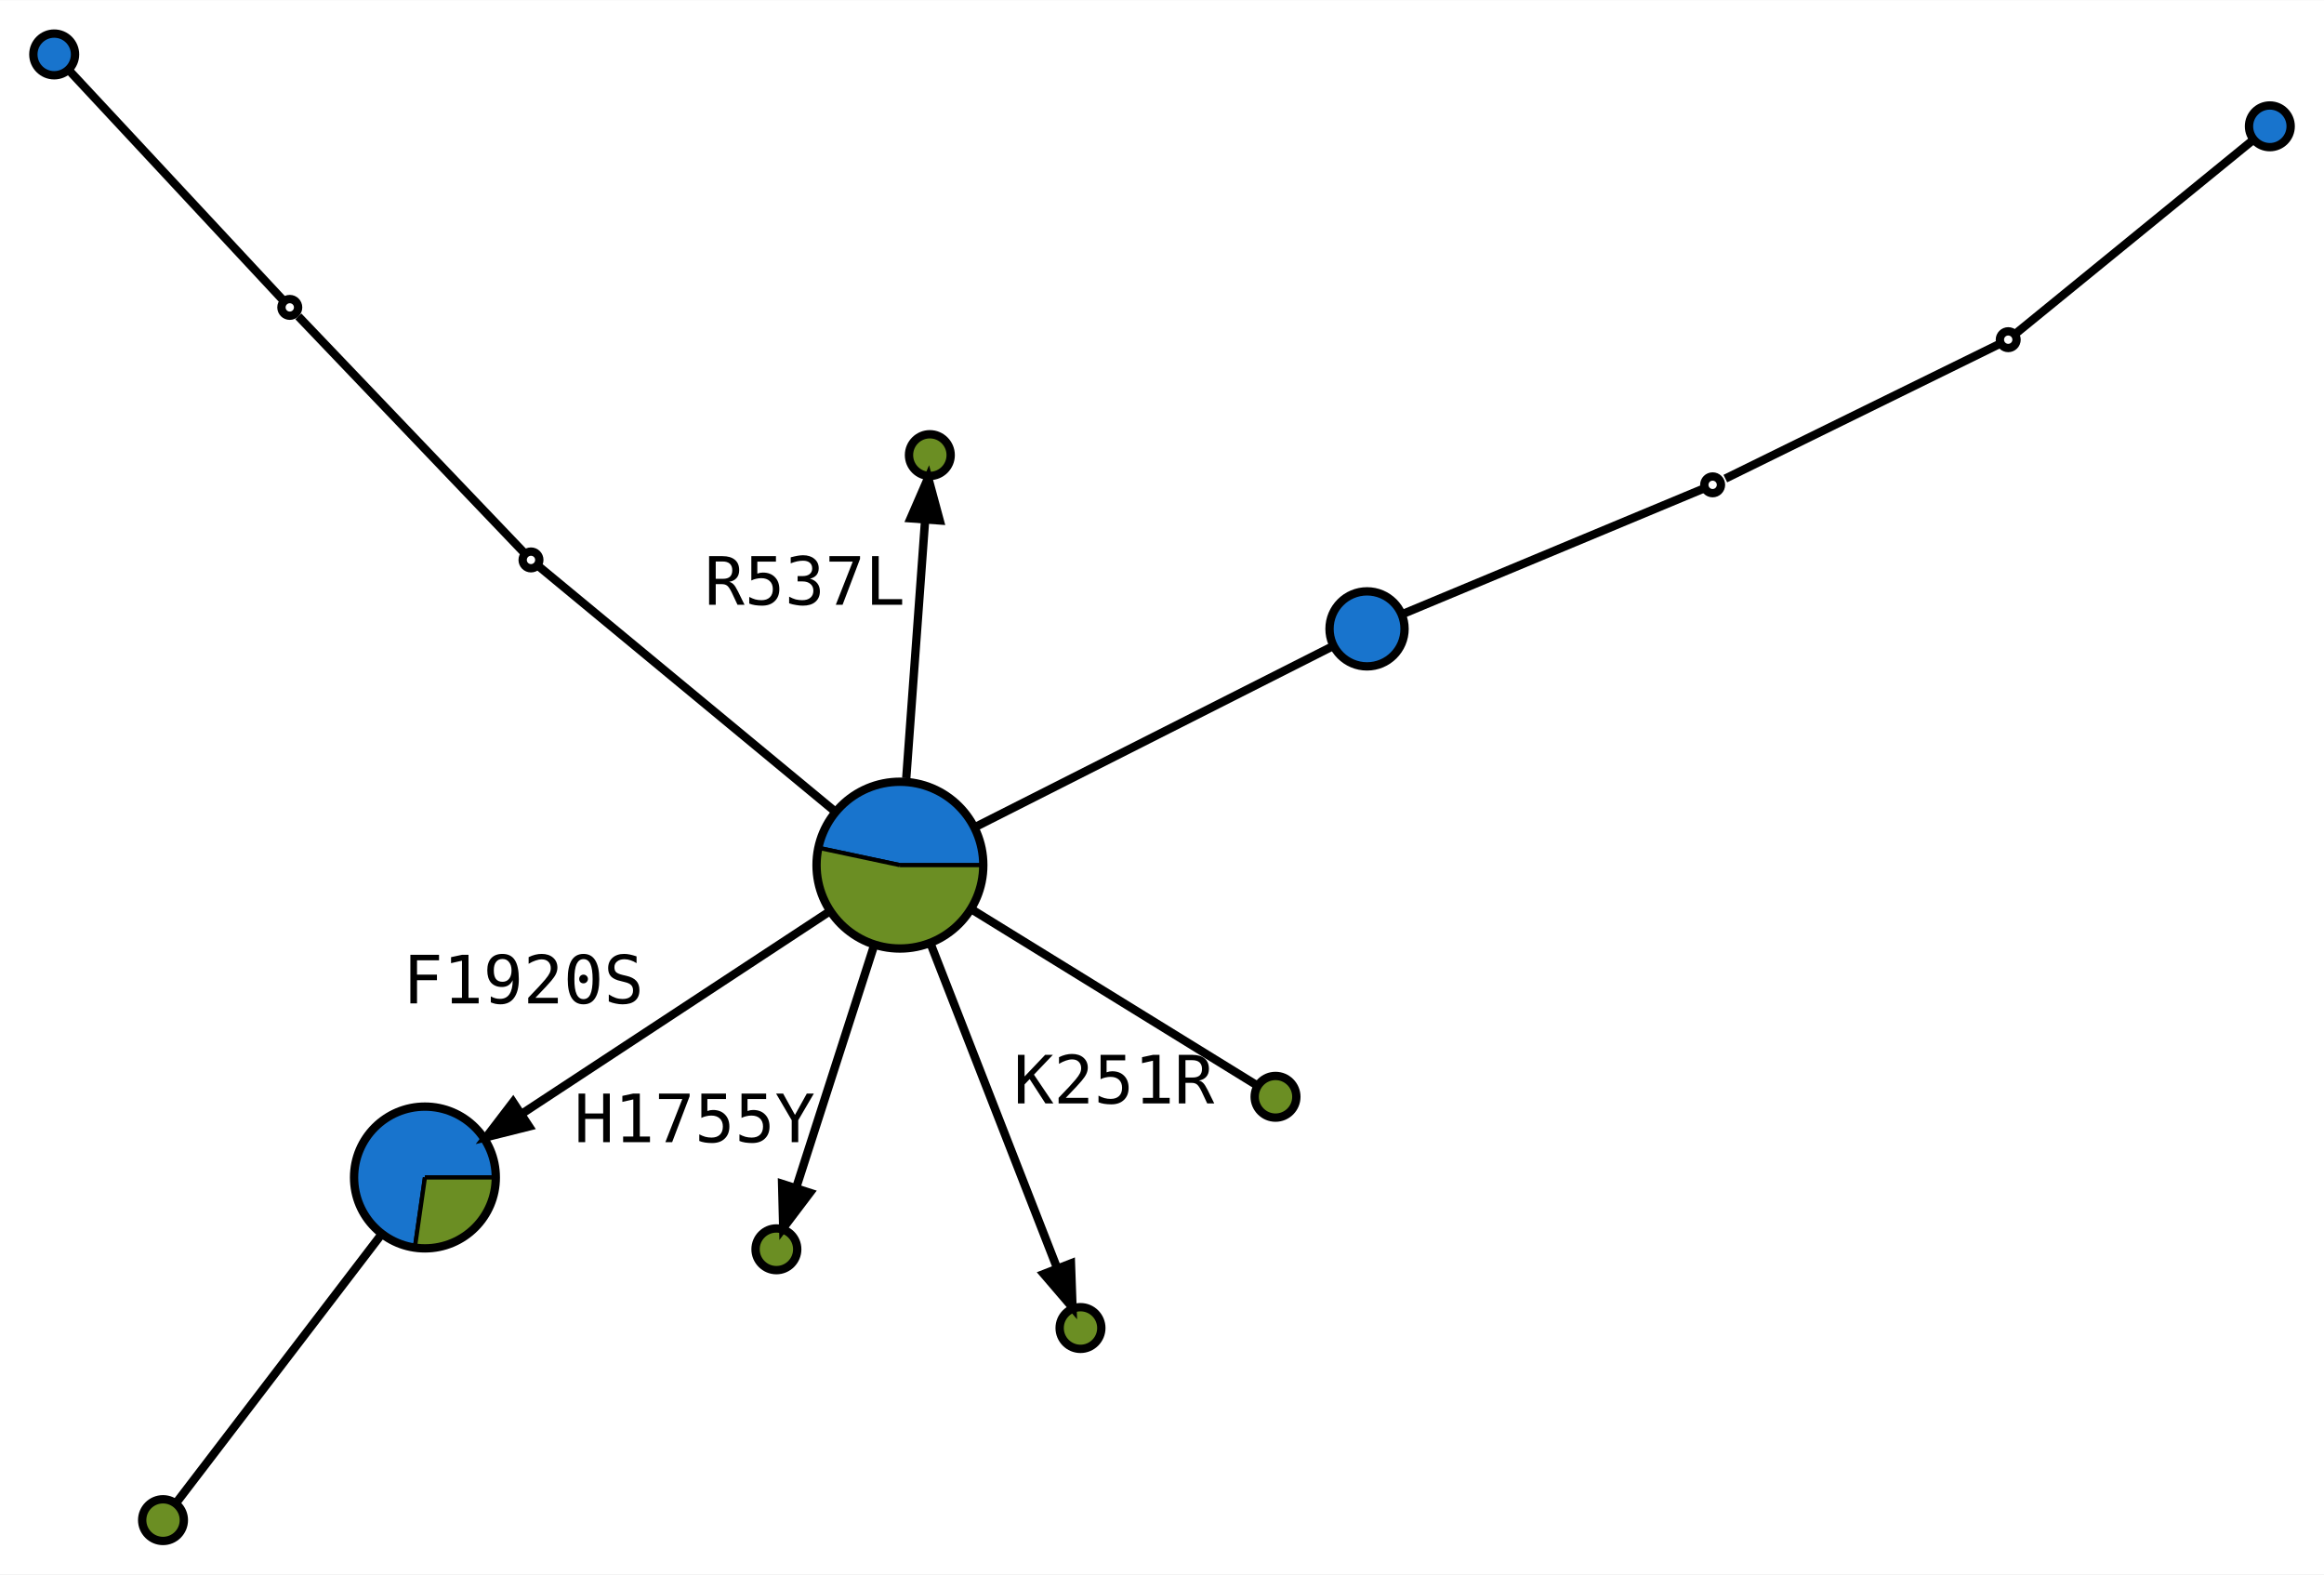
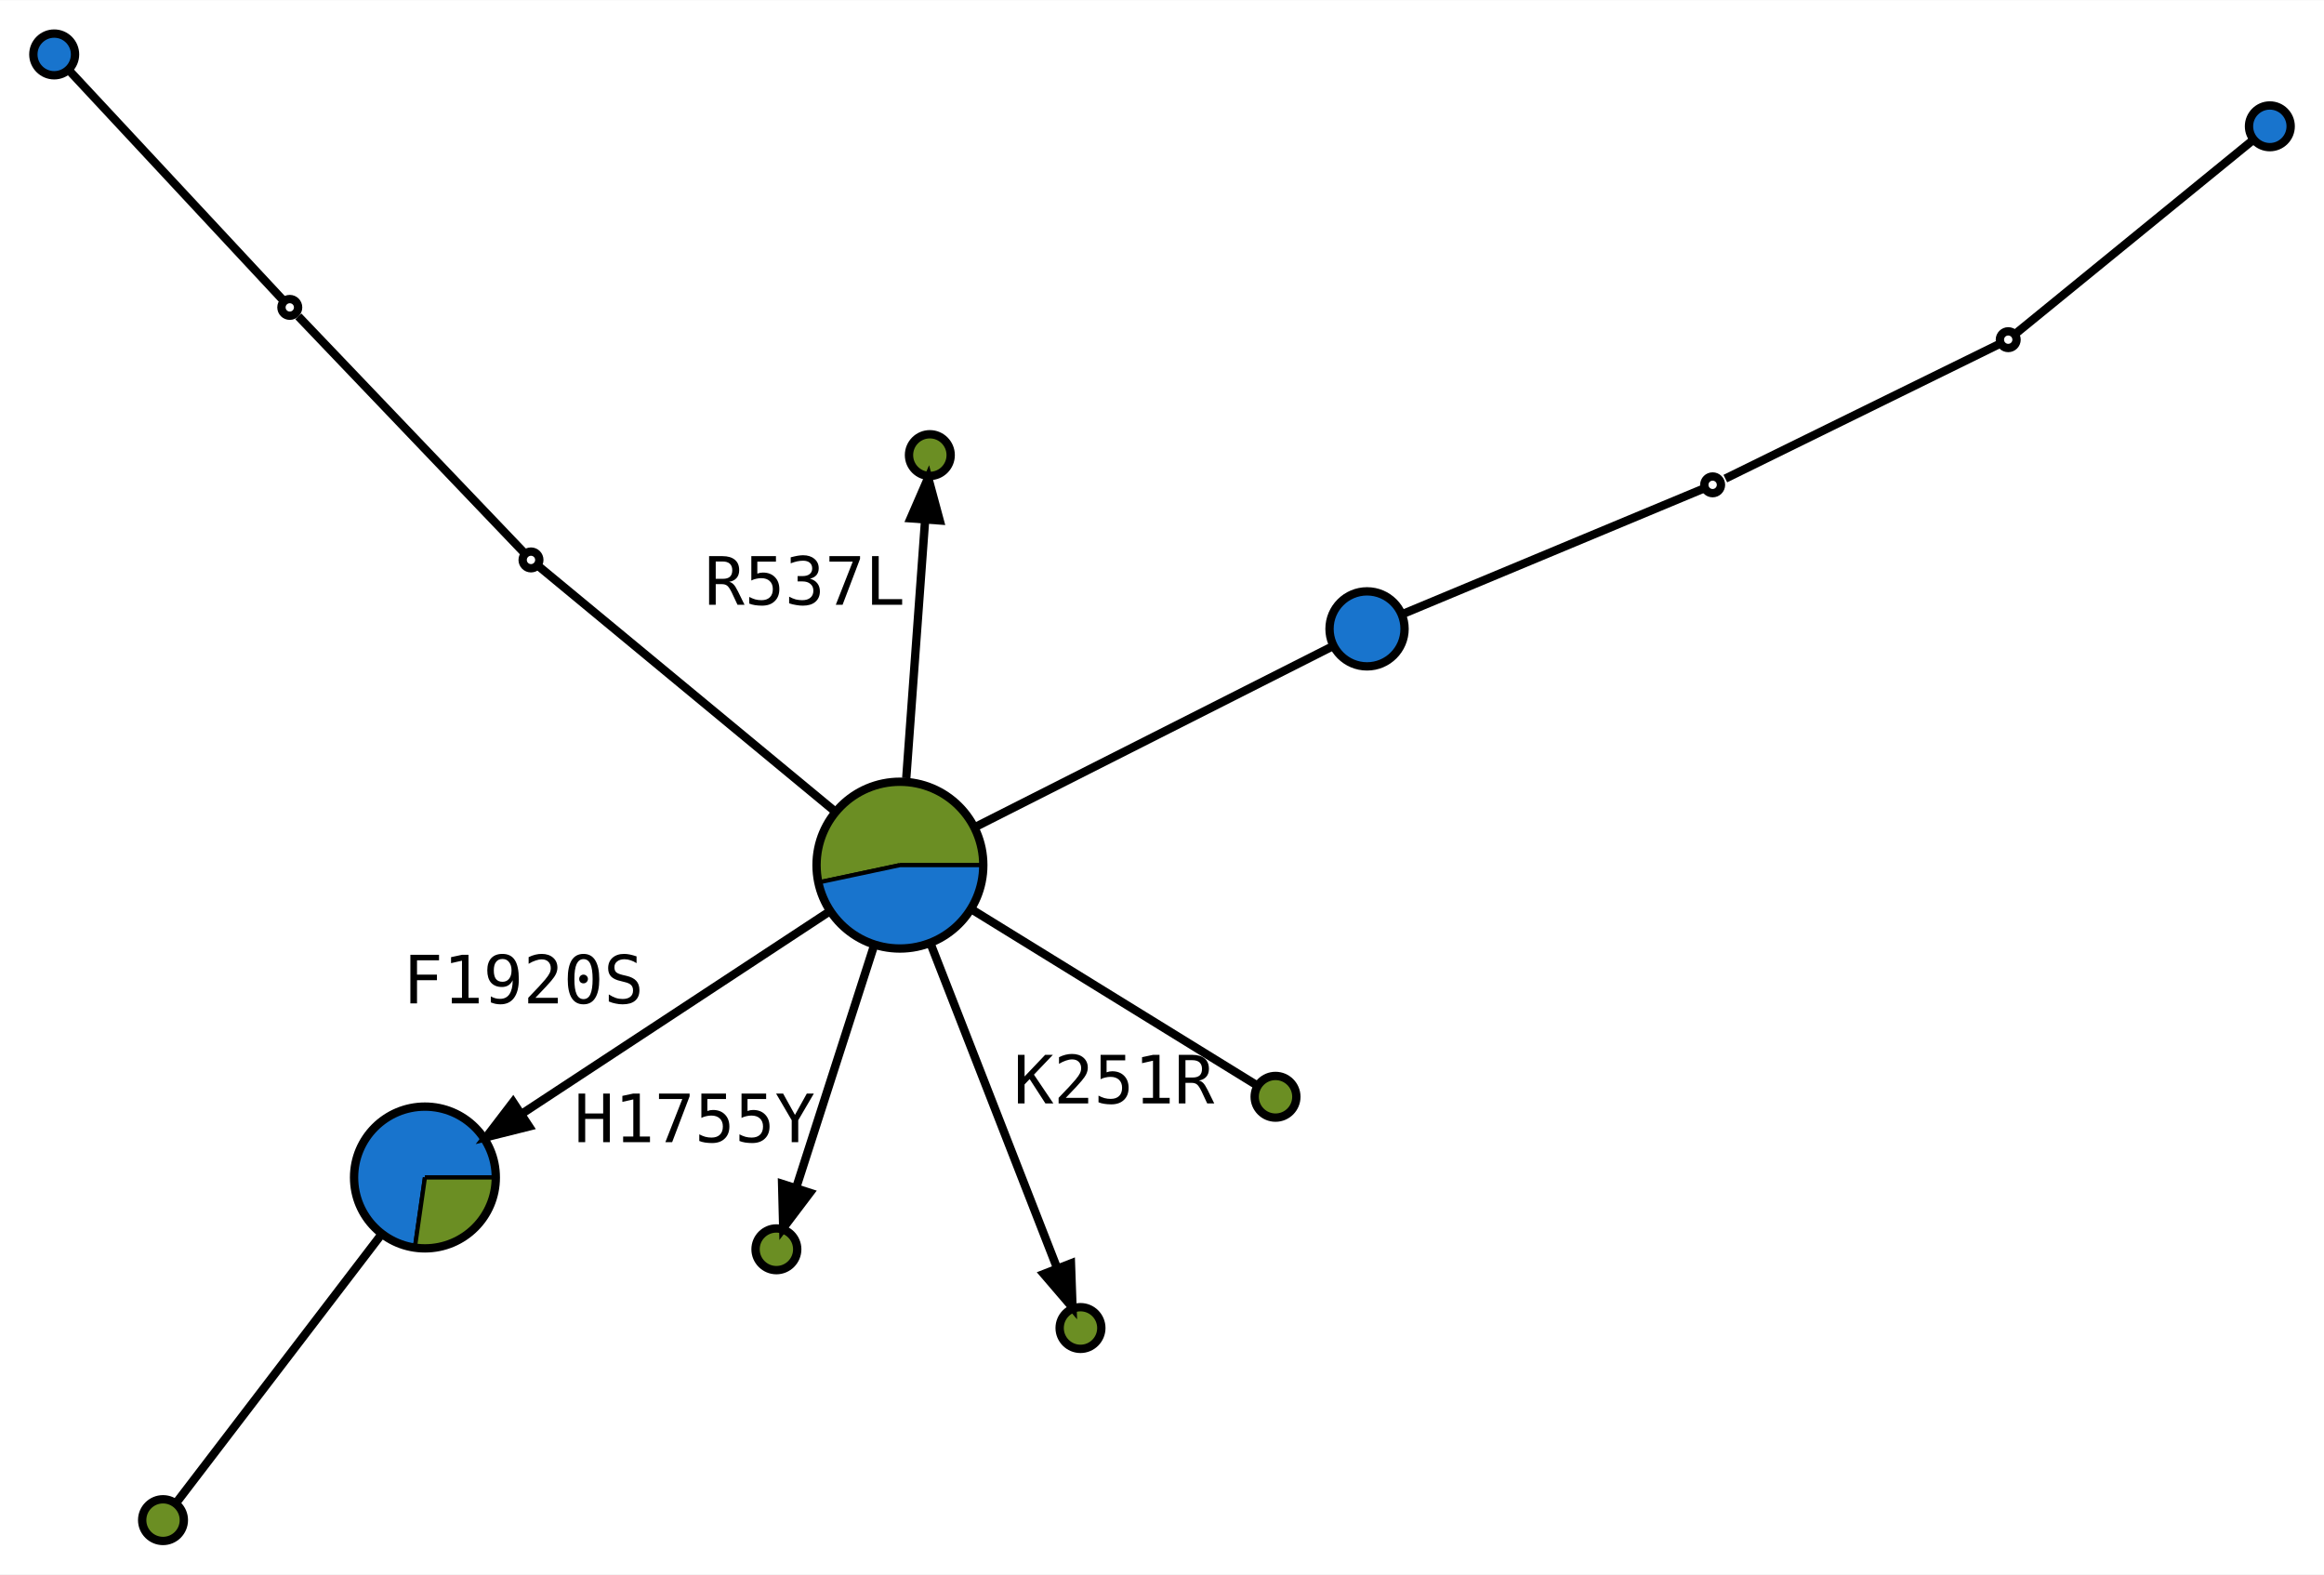
<svg xmlns="http://www.w3.org/2000/svg" width="279pt" height="189pt" viewBox="0.00 0.00 278.74 188.77">
  <g id="graph0" class="graph" transform="scale(1 1) rotate(0) translate(118.079 87.287)">
    <polygon fill="white" stroke="none" points="-118.079,101.48 -118.079,-87.287 160.665,-87.287 160.665,101.48 -118.079,101.48" />
    <g id="node1" class="node">
      <path fill="#1874cd" stroke="black" stroke-width="0.5" d="M-67.112,53.891C-67.112,53.891 -58.612,53.891 -58.612,53.891 -58.612,53.487 -58.641,53.082 -58.698,52.682 -58.756,52.281 -58.842,51.885 -58.956,51.497 -59.07,51.108 -59.212,50.729 -59.38,50.36 -59.548,49.992 -59.742,49.636 -59.961,49.296 -60.18,48.956 -60.423,48.631 -60.688,48.325 -60.953,48.019 -61.239,47.733 -61.545,47.468 -61.851,47.203 -62.176,46.96 -62.516,46.741 -62.857,46.522 -63.212,46.328 -63.581,46.16 -63.949,45.991 -64.329,45.85 -64.717,45.736 -65.105,45.622 -65.501,45.535 -65.902,45.478 -66.303,45.42 -66.707,45.391 -67.112,45.391 -67.516,45.391 -67.921,45.42 -68.321,45.478 -68.722,45.535 -69.118,45.622 -69.506,45.736 -69.895,45.85 -70.274,45.991 -70.643,46.16 -71.011,46.328 -71.367,46.522 -71.707,46.741 -72.048,46.96 -72.372,47.203 -72.678,47.468 -72.984,47.733 -73.27,48.019 -73.535,48.325 -73.8,48.631 -74.043,48.956 -74.262,49.296 -74.481,49.636 -74.675,49.992 -74.844,50.36 -75.012,50.729 -75.153,51.108 -75.267,51.497 -75.381,51.885 -75.468,52.281 -75.525,52.682 -75.583,53.082 -75.612,53.487 -75.612,53.891 -75.612,54.296 -75.583,54.7 -75.525,55.101 -75.468,55.502 -75.381,55.898 -75.267,56.286 -75.153,56.675 -75.012,57.054 -74.844,57.422 -74.675,57.791 -74.481,58.146 -74.262,58.487 -74.043,58.827 -73.8,59.152 -73.535,59.458 -73.27,59.764 -72.984,60.05 -72.678,60.315 -72.372,60.58 -72.048,60.823 -71.707,61.042 -71.367,61.261 -71.011,61.455 -70.643,61.623 -70.274,61.791 -69.895,61.933 -69.506,62.047 -69.118,62.161 -68.722,62.247 -68.321,62.305 -68.321,62.305 -67.112,53.891 -67.112,53.891" />
      <path fill="olivedrab" stroke="black" stroke-width="0.5" d="M-67.112,53.891C-67.112,53.891 -68.321,62.305 -68.321,62.305 -67.72,62.391 -67.111,62.413 -66.505,62.37 -65.899,62.326 -65.3,62.218 -64.717,62.047 -64.134,61.876 -63.571,61.643 -63.038,61.352 -62.505,61.061 -62.004,60.713 -61.545,60.315 -61.086,59.917 -60.671,59.472 -60.307,58.985 -59.943,58.499 -59.632,57.975 -59.38,57.422 -59.127,56.87 -58.935,56.292 -58.806,55.698 -58.677,55.105 -58.612,54.499 -58.612,53.891 -58.612,53.891 -67.112,53.891 -67.112,53.891" />
      <ellipse fill="none" stroke="black" cx="-67.112" cy="53.891" rx="8.5" ry="8.5" />
    </g>
    <g id="node9" class="node">
      <ellipse fill="olivedrab" stroke="black" cx="-98.527" cy="94.98" rx="2.5" ry="2.5" />
    </g>
    <g id="edge2" class="edge">
      <path fill="none" stroke="black" d="M-72.299,60.676C-79.549,70.158 -92.332,86.878 -96.871,92.814" />
    </g>
    <g id="node2" class="node">
-       <path fill="#1874cd" stroke="black" stroke-width="0.5" d="M-10.143,16.433C-10.143,16.433 -0.143,16.433 -0.143,16.433 -0.143,15.822 -0.199,15.212 -0.31,14.611 -0.422,14.01 -0.588,13.42 -0.807,12.849 -1.026,12.279 -1.297,11.729 -1.616,11.208 -1.936,10.687 -2.302,10.196 -2.711,9.742 -3.12,9.287 -3.57,8.872 -4.055,8.499 -4.54,8.127 -5.058,7.8 -5.603,7.523 -6.147,7.245 -6.716,7.018 -7.303,6.845 -7.889,6.671 -8.489,6.552 -9.097,6.488 -9.705,6.424 -10.318,6.416 -10.927,6.464 -11.537,6.512 -12.14,6.616 -12.731,6.774 -13.321,6.932 -13.896,7.144 -14.448,7.407 -15,7.67 -15.526,7.984 -16.021,8.343 -16.515,8.702 -16.976,9.106 -17.396,9.549 -17.817,9.993 -18.197,10.474 -18.529,10.987 -18.862,11.499 -19.148,12.041 -19.381,12.606 -19.615,13.171 -19.797,13.756 -19.924,14.354 -19.924,14.354 -10.143,16.433 -10.143,16.433" />
-       <path fill="olivedrab" stroke="black" stroke-width="0.5" d="M-10.143,16.433C-10.143,16.433 -19.924,14.354 -19.924,14.354 -20.07,15.037 -20.143,15.734 -20.143,16.433 -20.143,17.132 -20.07,17.829 -19.924,18.512 -19.779,19.196 -19.562,19.862 -19.278,20.5 -18.994,21.139 -18.644,21.745 -18.233,22.311 -17.822,22.876 -17.353,23.397 -16.834,23.864 -16.315,24.332 -15.748,24.744 -15.143,25.093 -14.538,25.443 -13.898,25.728 -13.233,25.944 -12.568,26.16 -11.883,26.305 -11.188,26.378 -10.493,26.451 -9.792,26.451 -9.097,26.378 -8.402,26.305 -7.717,26.16 -7.053,25.944 -6.388,25.728 -5.748,25.443 -5.143,25.093 -4.538,24.744 -3.971,24.332 -3.451,23.864 -2.932,23.397 -2.463,22.876 -2.053,22.311 -1.642,21.745 -1.291,21.139 -1.007,20.5 -0.723,19.862 -0.507,19.196 -0.361,18.512 -0.216,17.829 -0.143,17.132 -0.143,16.433 -0.143,16.433 -10.143,16.433 -10.143,16.433" />
+       <path fill="olivedrab" stroke="black" stroke-width="0.5" d="M-10.143,16.433C-10.143,16.433 -0.143,16.433 -0.143,16.433 -0.143,15.734 -0.216,15.037 -0.361,14.354 -0.507,13.67 -0.723,13.004 -1.007,12.366 -1.291,11.727 -1.642,11.12 -2.053,10.555 -2.463,9.99 -2.932,9.469 -3.451,9.002 -3.971,8.534 -4.538,8.122 -5.143,7.773 -5.748,7.423 -6.388,7.138 -7.053,6.922 -7.717,6.707 -8.402,6.561 -9.097,6.488 -9.792,6.415 -10.493,6.415 -11.188,6.488 -11.883,6.561 -12.568,6.707 -13.233,6.922 -13.898,7.138 -14.538,7.423 -15.143,7.773 -15.748,8.122 -16.315,8.534 -16.834,9.002 -17.353,9.469 -17.822,9.99 -18.233,10.555 -18.644,11.12 -18.994,11.727 -19.278,12.366 -19.562,13.004 -19.779,13.67 -19.924,14.354 -20.07,15.037 -20.143,15.734 -20.143,16.433 -20.143,17.132 -20.07,17.829 -19.924,18.512 -19.924,18.512 -10.143,16.433 -10.143,16.433" />
+       <path fill="#1874cd" stroke="black" stroke-width="0.5" d="M-10.143,16.433C-10.143,16.433 -19.924,18.512 -19.924,18.512 -19.797,19.11 -19.615,19.695 -19.381,20.26 -19.148,20.825 -18.862,21.367 -18.529,21.879 -18.197,22.392 -17.817,22.873 -17.396,23.317 -16.976,23.76 -16.515,24.164 -16.021,24.523 -15.526,24.883 -15,25.196 -14.448,25.459 -13.896,25.722 -13.321,25.934 -12.731,26.092 -12.14,26.25 -11.537,26.354 -10.927,26.402 -10.318,26.45 -9.705,26.442 -9.097,26.378 -8.489,26.314 -7.889,26.195 -7.303,26.021 -6.716,25.848 -6.147,25.621 -5.603,25.343 -5.058,25.066 -4.54,24.739 -4.055,24.366 -3.57,23.994 -3.12,23.579 -2.711,23.124 -2.302,22.67 -1.936,22.179 -1.616,21.658 -1.297,21.137 -1.026,20.587 -0.807,20.017 -0.588,19.446 -0.422,18.856 -0.31,18.255 -0.199,17.654 -0.143,17.044 -0.143,16.433 -0.143,16.433 -10.143,16.433 -10.143,16.433" />
      <ellipse fill="none" stroke="black" cx="-10.143" cy="16.433" rx="10" ry="10" />
    </g>
    <g id="edge1" class="edge">
      <path fill="none" stroke="black" d="M-18.549,21.96C-28.298,28.371 -44.433,38.98 -55.406,46.195" />
      <polygon fill="black" stroke="black" points="-54.619,47.772 -59.759,49.057 -56.542,44.847 -54.619,47.772" />
      <text text-anchor="middle" x="-55.318" y="33.017" font-family="monospace" font-size="8.00">F1920S</text>
    </g>
    <g id="node3" class="node">
      <ellipse fill="#1874cd" stroke="black" cx="45.884" cy="-11.9" rx="4.5" ry="4.5" />
    </g>
    <g id="edge3" class="edge">
      <path fill="none" stroke="black" d="M-1.141,11.881C11.108,5.686 32.54,-5.152 41.622,-9.745" />
    </g>
    <g id="node6" class="node">
      <ellipse fill="olivedrab" stroke="black" cx="-6.554" cy="-32.738" rx="2.5" ry="2.5" />
    </g>
    <g id="edge7" class="edge">
      <path fill="none" stroke="black" d="M-9.382,6.005C-8.713,-3.16 -7.753,-16.308 -7.142,-24.684" />
      <polygon fill="black" stroke="black" points="-8.862,-25.156 -6.752,-30.015 -5.371,-24.901 -8.862,-25.156" />
      <text text-anchor="middle" x="-21.553" y="-14.793" font-family="monospace" font-size="8.00">R537L</text>
    </g>
    <g id="node7" class="node">
      <ellipse fill="olivedrab" stroke="black" cx="-24.959" cy="62.502" rx="2.5" ry="2.5" />
    </g>
    <g id="edge8" class="edge">
      <path fill="none" stroke="black" d="M-13.285,26.203C-16.047,34.79 -20.009,47.108 -22.533,54.956" />
      <polygon fill="black" stroke="black" points="-20.942,55.727 -24.139,59.951 -24.274,54.655 -20.942,55.727" />
      <text text-anchor="middle" x="-34.768" y="49.653" font-family="monospace" font-size="8.00">H1755Y</text>
    </g>
    <g id="node8" class="node">
      <ellipse fill="olivedrab" stroke="black" cx="34.906" cy="44.213" rx="2.5" ry="2.5" />
    </g>
    <g id="edge9" class="edge">
      <path fill="none" stroke="black" d="M-1.457,21.789C9.179,28.348 26.537,39.052 32.672,42.836" />
    </g>
    <g id="node10" class="node">
      <ellipse fill="olivedrab" stroke="black" cx="11.515" cy="71.943" rx="2.5" ry="2.5" />
    </g>
    <g id="edge10" class="edge">
      <path fill="none" stroke="black" d="M-6.469,25.849C-2.191,36.813 4.782,54.686 8.669,64.649" />
      <polygon fill="black" stroke="black" points="10.37,64.194 10.557,69.488 7.109,65.466 10.37,64.194" />
      <text text-anchor="middle" x="15.522" y="45.012" font-family="monospace" font-size="8.00">K251R</text>
    </g>
    <g id="node11" class="node">
      <ellipse fill="white" stroke="black" cx="-54.393" cy="-20.167" rx="1" ry="1" />
    </g>
    <g id="edge4" class="edge">
      <path fill="none" stroke="black" d="M-17.851,10.058C-28.944,0.882 -48.602,-15.377 -53.343,-19.299" />
    </g>
    <g id="node13" class="node">
      <ellipse fill="white" stroke="black" cx="87.334" cy="-29.173" rx="1" ry="1" />
    </g>
    <g id="edge11" class="edge">
      <path fill="none" stroke="black" d="M50.32,-13.749C59.676,-17.648 80.997,-26.533 86.182,-28.693" />
    </g>
    <g id="node4" class="node">
      <ellipse fill="#1874cd" stroke="black" cx="-111.579" cy="-80.787" rx="2.5" ry="2.5" />
    </g>
    <g id="node5" class="node">
      <ellipse fill="#1874cd" stroke="black" cx="154.165" cy="-72.166" rx="2.5" ry="2.5" />
    </g>
    <g id="node12" class="node">
      <ellipse fill="white" stroke="black" cx="-83.323" cy="-50.451" rx="1" ry="1" />
    </g>
    <g id="edge5" class="edge">
      <path fill="none" stroke="black" d="M-55.108,-20.916C-59.006,-24.996 -77.685,-44.549 -82.294,-49.373" />
    </g>
    <g id="edge6" class="edge">
      <path fill="none" stroke="black" d="M-84.022,-51.201C-87.625,-55.069 -104.159,-72.82 -109.736,-78.808" />
    </g>
    <g id="node14" class="node">
      <ellipse fill="white" stroke="black" cx="122.786" cy="-46.58" rx="1" ry="1" />
    </g>
    <g id="edge12" class="edge">
      <path fill="none" stroke="black" d="M88.857,-29.921C94.794,-32.836 116.318,-43.404 121.606,-46" />
    </g>
    <g id="edge13" class="edge">
      <path fill="none" stroke="black" d="M123.561,-47.212C127.563,-50.475 145.925,-65.447 152.118,-70.497" />
    </g>
  </g>
</svg>
